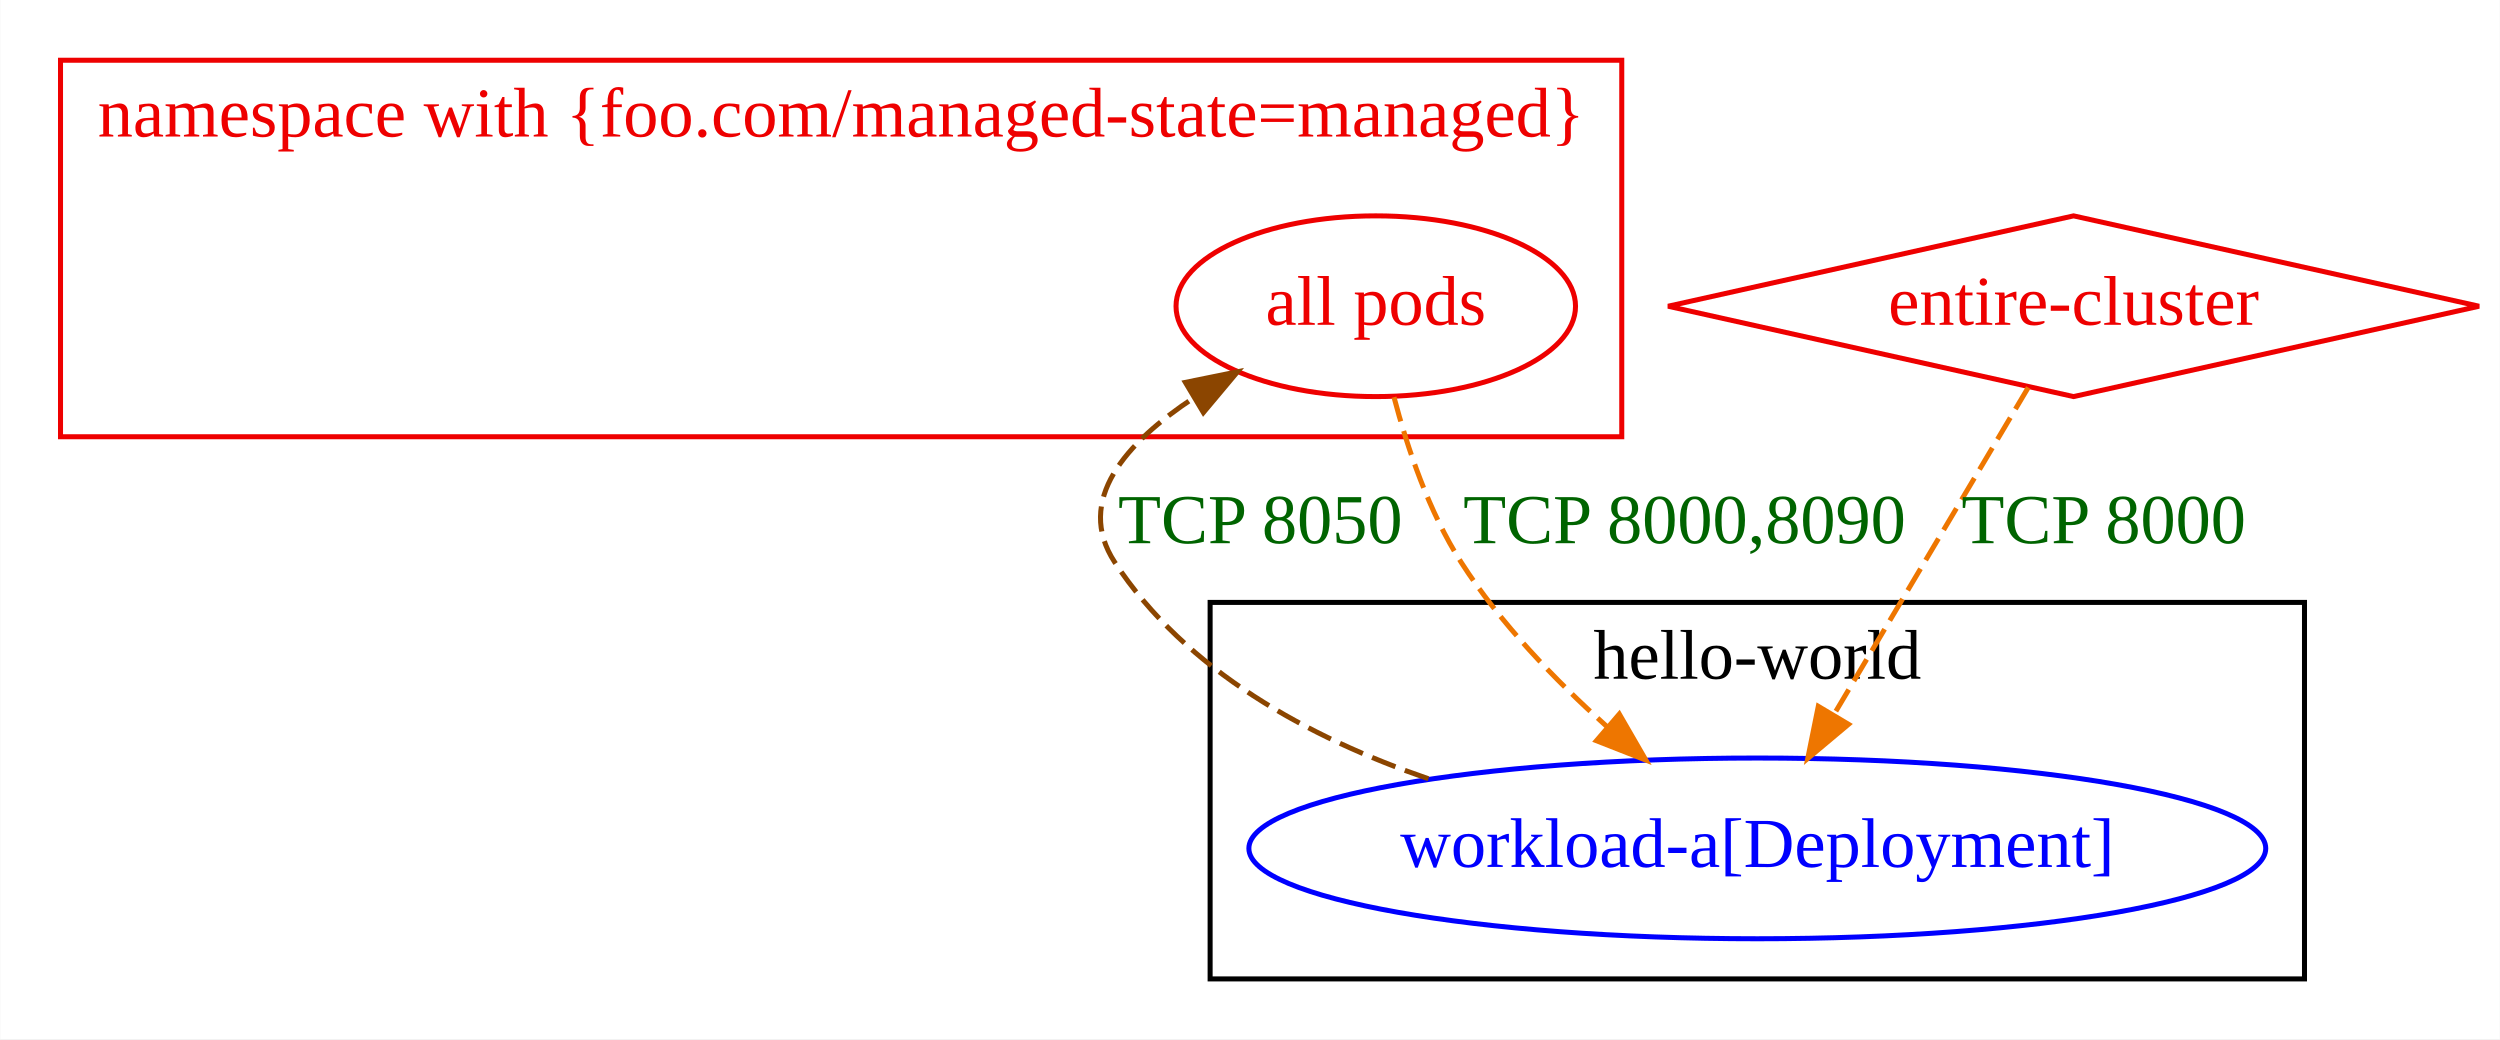
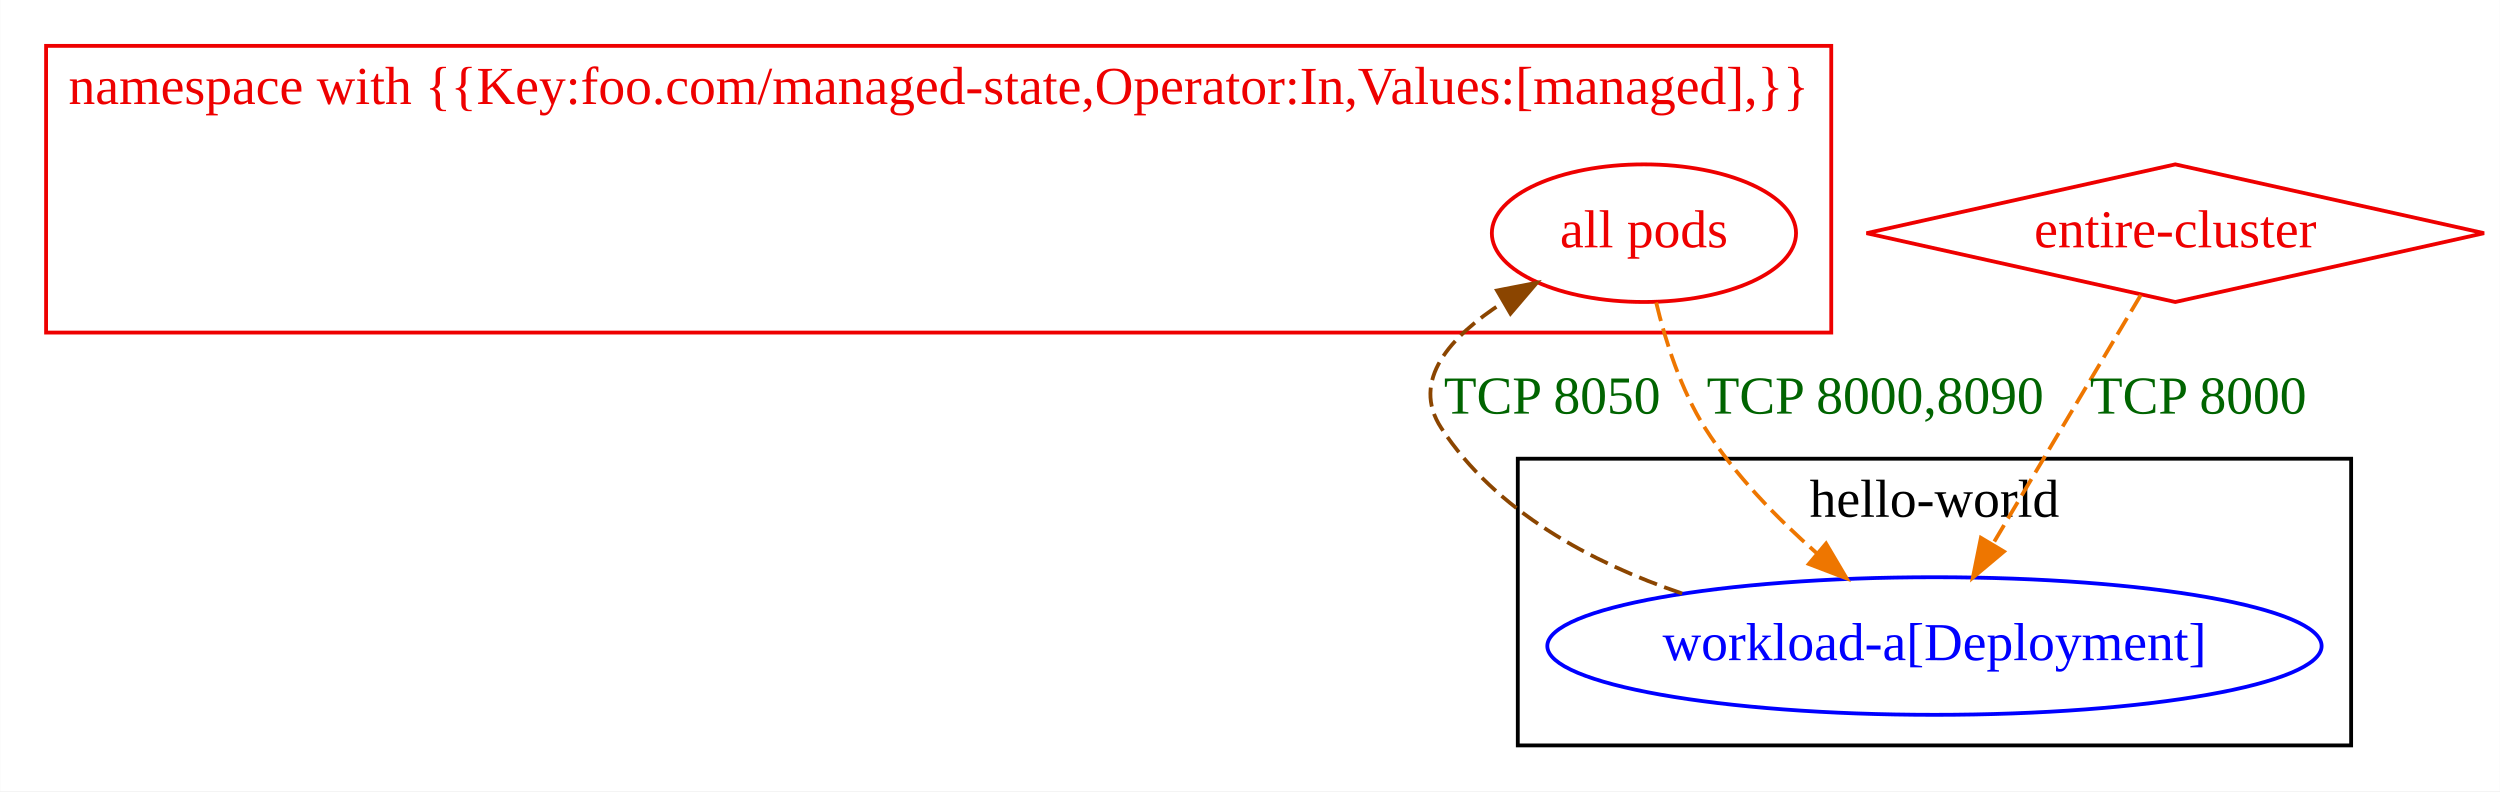
- <svg xmlns="http://www.w3.org/2000/svg" width="498pt" height="207pt" viewBox="0.00 0.00 497.89 207.00">
+ <svg xmlns="http://www.w3.org/2000/svg" width="654pt" height="207pt" viewBox="0.00 0.00 653.89 207.00">
  <g id="graph0" class="graph" transform="scale(1 1) rotate(0) translate(4 203)">
-     <polygon fill="white" stroke="transparent" points="-4,4 -4,-203 493.89,-203 493.89,4 -4,4" />
+     <polygon fill="white" stroke="transparent" points="-4,4 -4,-203 649.89,-203 649.89,4 -4,4" />
    <g id="clust2" class="cluster">
-       <polygon fill="none" stroke="#ee0000" points="8,-116 8,-191 319,-191 319,-116 8,-116" />
-       <text text-anchor="middle" x="163.5" y="-175.8" font-family="Times New Roman,serif" font-size="14.00" fill="#ee0000">namespace with {foo.com/managed-state=managed}</text>
+       <polygon fill="none" stroke="#ee0000" points="8,-116 8,-191 475,-191 475,-116 8,-116" />
+       <text text-anchor="middle" x="241.5" y="-175.8" font-family="Times New Roman,serif" font-size="14.00" fill="#ee0000">namespace with {{Key:foo.com/managed-state,Operator:In,Values:[managed],}}</text>
    </g>
    <g id="clust1" class="cluster">
-       <polygon fill="none" stroke="black" points="237,-8 237,-83 455,-83 455,-8 237,-8" />
-       <text text-anchor="middle" x="346" y="-67.8" font-family="Times New Roman,serif" font-size="14.00">hello-world</text>
+       <polygon fill="none" stroke="black" points="393,-8 393,-83 611,-83 611,-8 393,-8" />
+       <text text-anchor="middle" x="502" y="-67.8" font-family="Times New Roman,serif" font-size="14.00">hello-world</text>
    </g>
    <g id="node1" class="node">
-       <ellipse fill="none" stroke="blue" cx="346" cy="-34" rx="101.28" ry="18" />
-       <text text-anchor="middle" x="346" y="-30.3" font-family="Times New Roman,serif" font-size="14.00" fill="blue">workload-a[Deployment]</text>
+       <ellipse fill="none" stroke="blue" cx="502" cy="-34" rx="101.28" ry="18" />
+       <text text-anchor="middle" x="502" y="-30.3" font-family="Times New Roman,serif" font-size="14.00" fill="blue">workload-a[Deployment]</text>
    </g>
    <g id="node2" class="node">
-       <ellipse fill="none" stroke="#ee0000" cx="270" cy="-142" rx="39.79" ry="18" />
-       <text text-anchor="middle" x="270" y="-138.3" font-family="Times New Roman,serif" font-size="14.00" fill="#ee0000">all pods</text>
+       <ellipse fill="none" stroke="#ee0000" cx="426" cy="-142" rx="39.79" ry="18" />
+       <text text-anchor="middle" x="426" y="-138.3" font-family="Times New Roman,serif" font-size="14.00" fill="#ee0000">all pods</text>
    </g>
    <g id="edge3" class="edge">
-       <path fill="none" stroke="#8b4500" stroke-dasharray="5,2" d="M280.49,-47.87C256.67,-56.06 232.14,-69.38 218,-91 209.94,-103.33 220.26,-114.88 233.77,-123.77" />
-       <polygon fill="#8b4500" stroke="#8b4500" points="232.07,-126.83 242.46,-128.94 235.66,-120.82 232.07,-126.83" />
-       <text text-anchor="middle" x="247" y="-94.8" font-family="Times New Roman,serif" font-size="14.00" fill="darkgreen">TCP 8050</text>
+       <path fill="none" stroke="#8b4500" stroke-dasharray="5,2" d="M435.99,-47.74C411.98,-55.92 387.26,-69.26 373,-91 364.84,-103.44 375.36,-115 389.12,-123.86" />
+       <polygon fill="#8b4500" stroke="#8b4500" points="387.57,-127.01 397.97,-129.02 391.09,-120.96 387.57,-127.01" />
+       <text text-anchor="middle" x="402" y="-94.8" font-family="Times New Roman,serif" font-size="14.00" fill="darkgreen">TCP 8050</text>
    </g>
    <g id="edge1" class="edge">
-       <path fill="none" stroke="#ee7600" stroke-dasharray="5,2" d="M273.63,-123.88C276.29,-113.77 280.57,-101.04 287,-91 294.77,-78.87 305.71,-67.52 316.07,-58.24" />
-       <polygon fill="#ee7600" stroke="#ee7600" points="318.51,-60.76 323.81,-51.58 313.95,-55.45 318.51,-60.76" />
-       <text text-anchor="middle" x="331.5" y="-94.8" font-family="Times New Roman,serif" font-size="14.00" fill="darkgreen">TCP 8000,8090</text>
+       <path fill="none" stroke="#ee7600" stroke-dasharray="5,2" d="M429.2,-123.86C431.63,-113.75 435.66,-101.01 442,-91 449.72,-78.82 460.71,-67.52 471.18,-58.3" />
+       <polygon fill="#ee7600" stroke="#ee7600" points="473.64,-60.81 479.03,-51.68 469.13,-55.46 473.64,-60.81" />
+       <text text-anchor="middle" x="486.5" y="-94.8" font-family="Times New Roman,serif" font-size="14.00" fill="darkgreen">TCP 8000,8090</text>
    </g>
    <g id="node3" class="node">
-       <polygon fill="none" stroke="#ee0000" points="409,-160 328.23,-142 409,-124 489.77,-142 409,-160" />
-       <text text-anchor="middle" x="409" y="-138.3" font-family="Times New Roman,serif" font-size="14.00" fill="#ee0000">entire-cluster</text>
+       <polygon fill="none" stroke="#ee0000" points="565,-160 484.23,-142 565,-124 645.77,-142 565,-160" />
+       <text text-anchor="middle" x="565" y="-138.3" font-family="Times New Roman,serif" font-size="14.00" fill="#ee0000">entire-cluster</text>
    </g>
    <g id="edge2" class="edge">
-       <path fill="none" stroke="#ee7600" stroke-dasharray="5,2" d="M399.97,-125.81C389.88,-108.83 373.37,-81.06 361.27,-60.68" />
-       <polygon fill="#ee7600" stroke="#ee7600" points="364.17,-58.72 356.05,-51.91 358.15,-62.3 364.17,-58.72" />
-       <text text-anchor="middle" x="415" y="-94.8" font-family="Times New Roman,serif" font-size="14.00" fill="darkgreen">TCP 8000</text>
+       <path fill="none" stroke="#ee7600" stroke-dasharray="5,2" d="M555.97,-125.81C545.88,-108.83 529.37,-81.06 517.27,-60.68" />
+       <polygon fill="#ee7600" stroke="#ee7600" points="520.17,-58.72 512.05,-51.91 514.15,-62.3 520.17,-58.72" />
+       <text text-anchor="middle" x="571" y="-94.8" font-family="Times New Roman,serif" font-size="14.00" fill="darkgreen">TCP 8000</text>
    </g>
  </g>
</svg>
